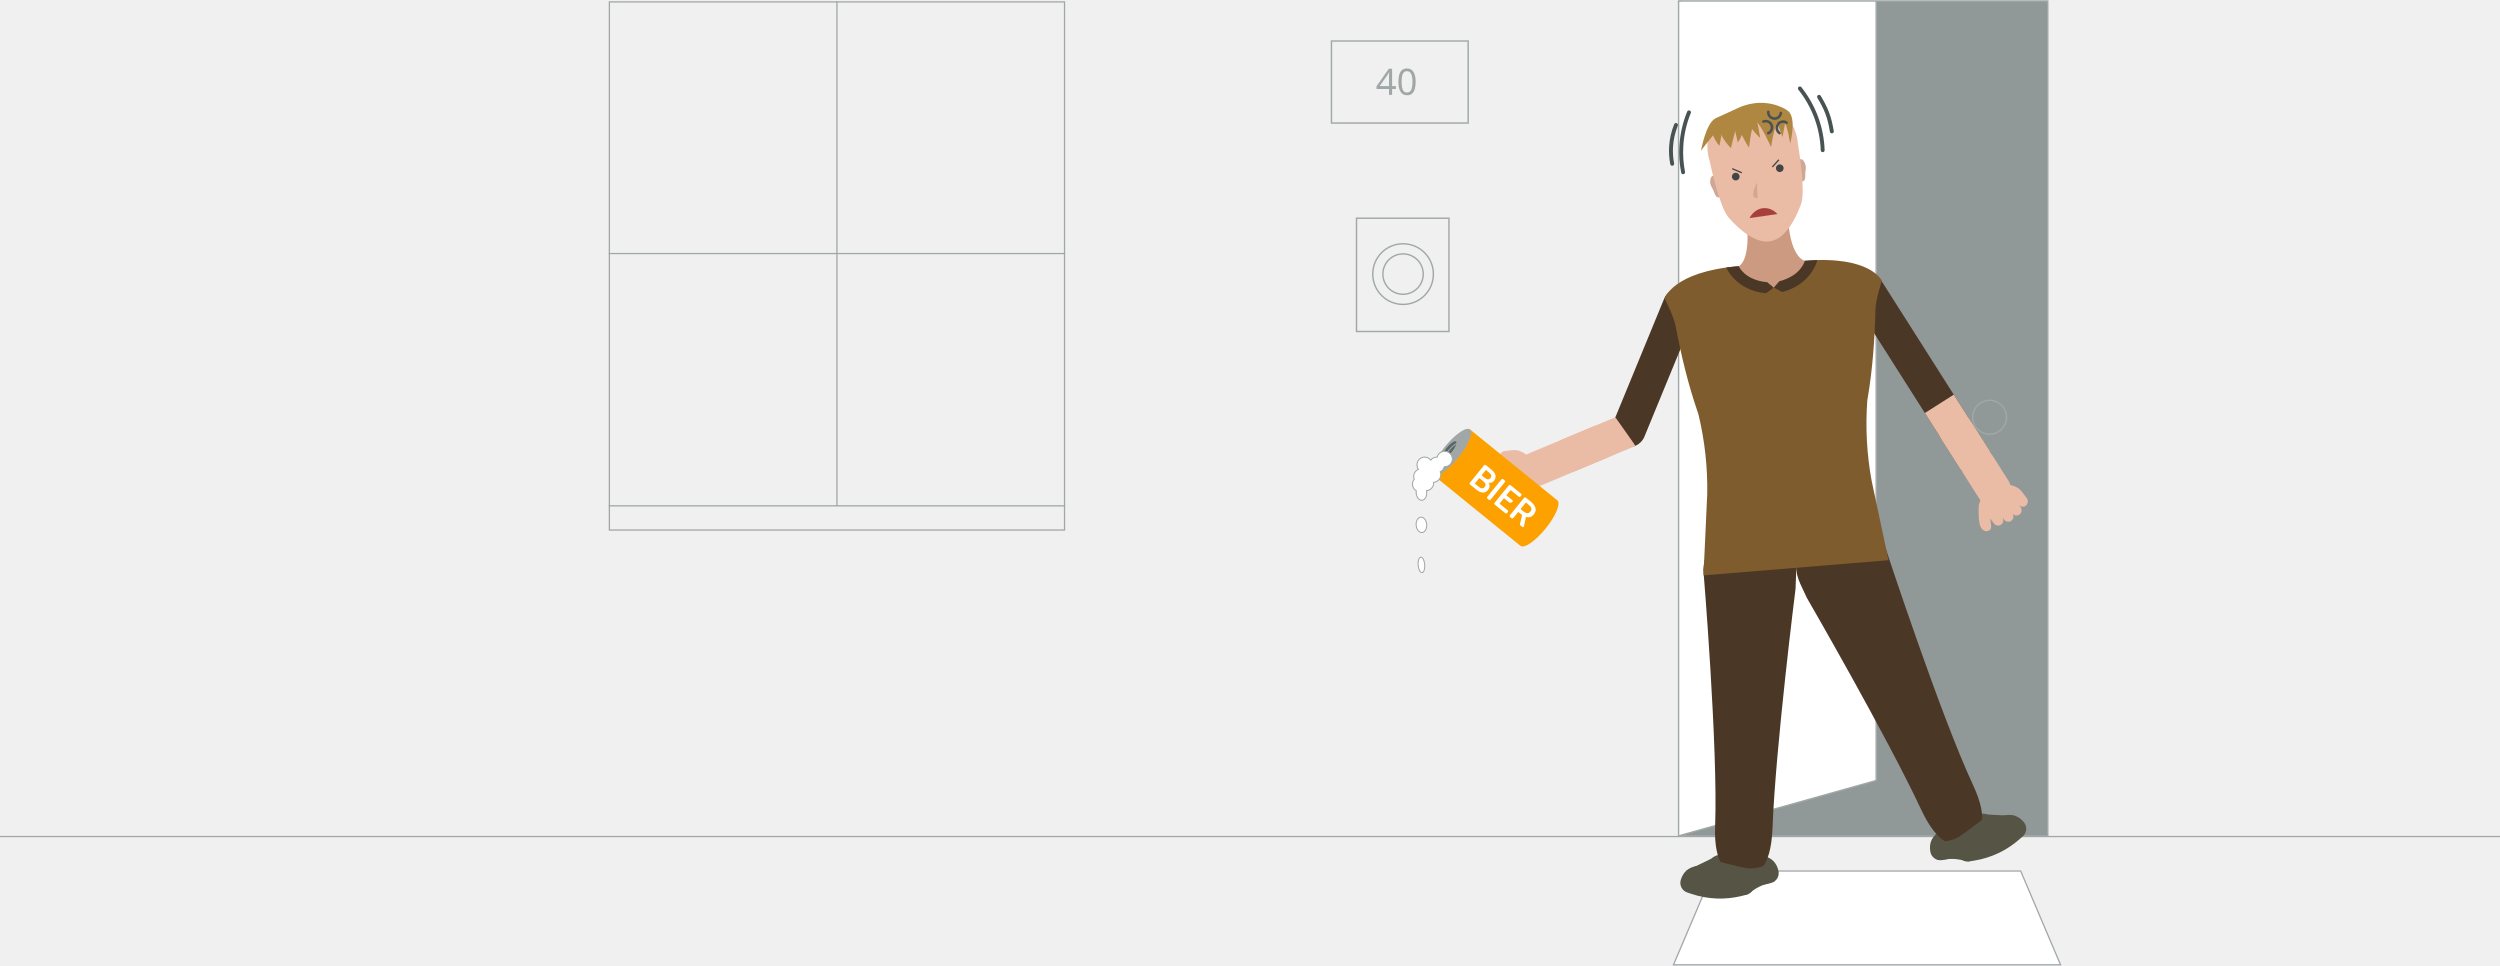
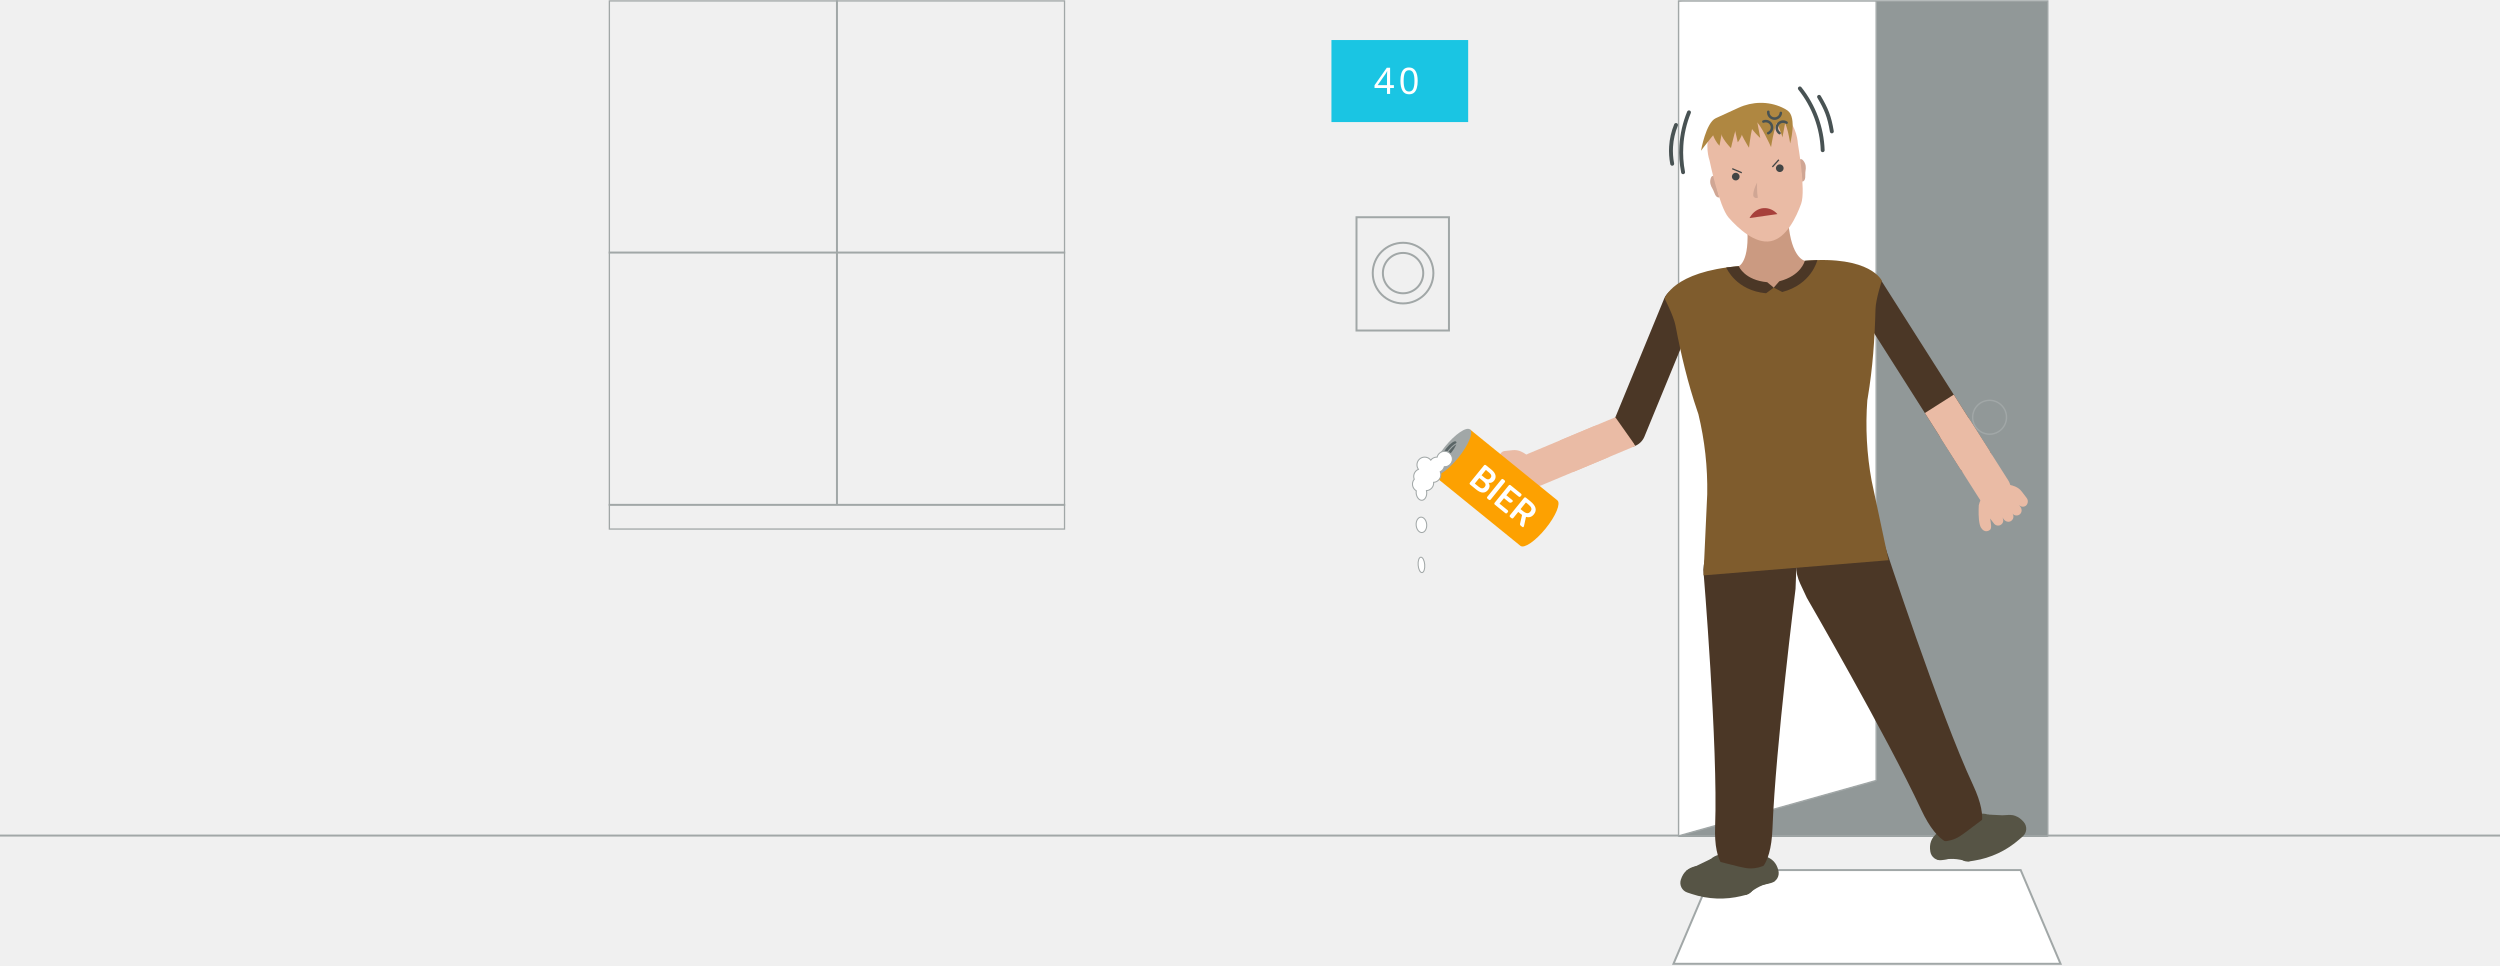
<svg xmlns="http://www.w3.org/2000/svg" xmlns:xlink="http://www.w3.org/1999/xlink" width="1248" height="482" viewBox="0 0 1248 482" preserveAspectRatio="xMidYMax slice">
  <defs>
-     <path id="a" d="M.094.192h98.651v416.783H.095z" />
-     <path id="c" d="M0 499.85h1248V.548H0z" />
+     <path id="open-door-a" d="M.094.192h98.651v416.783H.095z" />
  </defs>
  <g fill="none" fill-rule="evenodd">
-     <g>
-       <path fill="#919898" d="M837.944 417.794h184.301V.494h-184.3z" />
-       <path fill="#FFF" d="M837.944.494v416.783l98.651-27.648V.494z" />
-       <g transform="translate(837.85 .302)">
-         <mask id="b" fill="#fff">
-           <use xlink:href="#a" />
-         </mask>
-         <path stroke="#A1A7A7" stroke-width=".712" mask="url(#b)" d="M.094 416.975l98.651-27.648V-17.228L.095.192" />
+     <g id="open-door-scene">
+       <g>
+         <g stroke="#A1A7A7">
+           <path d="M677.165 164.995h46.15v-56.55h-46.15z" />
+           <path d="M715.544 136.335c0 8.36-6.777 15.136-15.136 15.136-8.36 0-15.136-6.777-15.136-15.136 0-8.36 6.777-15.136 15.136-15.136 8.36 0 15.136 6.776 15.136 15.136z" />
+           <path d="M710.483 136.335c0 5.564-4.511 10.075-10.075 10.075-5.564 0-10.075-4.511-10.075-10.075 0-5.564 4.511-10.075 10.075-10.075 5.564 0 10.075 4.51 10.075 10.075z" />
+         </g>
+         <g>
+           <path d="M303.875 264.428h227.863V.138H303.875v264.29zm.65-.65h226.563V.788H304.525v262.99z" fill="#A1A7A7" />
+           <path d="M417.807.139v251.888M531.738 126.083H303.875M531.738 252.027H303.875" stroke="#A1A7A7" />
+         </g>
+         <g>
+           <path fill="#1AC5E3" d="M664.658 60.935h68.25v-40.95h-68.25z" />
+           <text font-family="Relative-Medium, Relative" font-size="18.2" font-weight="400" letter-spacing="2" fill="#FFF" transform="translate(664 19.164)">
+             <tspan x="21.787" y="27.718">40</tspan>
+           </text>
+         </g>
+         <g>
+           <g>
+             <path d="M0 417.114h1248" fill="#FFF" />
+             <path d="M0 417.114h1248" stroke="#A1A7A7" />
+           </g>
+           <path fill="#FFF" d="M1028.625 481.139H835.402l19.902-46.8h153.42z" />
+           <path stroke="#A1A7A7" d="M1028.625 481.139H835.402l19.902-46.8h153.42z" />
+         </g>
+         <g>
+           <path fill="#919898" d="M837.944 417.794h184.301V.494h-184.3z" />
+           <path fill="#FFF" d="M837.944.494v416.783l98.651-27.648V.494z" />
+           <g transform="translate(837.85 .302)">
+             <mask id="open-door-b" fill="#fff">
+               <use xlink:href="#open-door-a" />
+             </mask>
+             <path stroke="#A1A7A7" stroke-width=".712" mask="url(#open-door-b)" d="M.094 416.975l98.651-27.648V-17.228L.095.192" />
+           </g>
+           <path stroke="#A1A7A7" stroke-width=".712" d="M837.944 417.277h184.301V.494h-184.3z" />
+         </g>
      </g>
-       <path stroke="#A1A7A7" stroke-width=".712" d="M837.944 417.277h184.301V.494h-184.3z" />
-       <path d="M303.876 264.916h227.862V.627H303.876v264.29zm.65-.65h226.562V1.277H304.526v262.99z" fill="#A1A7A7" />
-       <path d="M417.807.627v251.888M531.738 126.571H303.875M531.738 252.515H303.875" stroke="#A1A7A7" stroke-width=".65" />
-       <path stroke="#A1A7A7" stroke-width=".712" d="M677.165 165.483h46.15v-56.55h-46.15z" />
-       <g transform="translate(0 -17.898)">
-         <path d="M715.544 154.721c0 8.36-6.777 15.136-15.136 15.136-8.36 0-15.136-6.776-15.136-15.136s6.777-15.136 15.136-15.136c8.36 0 15.136 6.776 15.136 15.136z" stroke="#A1A7A7" stroke-width=".712" />
-         <path d="M710.483 154.721c0 5.564-4.511 10.075-10.075 10.075-5.564 0-10.075-4.511-10.075-10.075 0-5.564 4.511-10.075 10.075-10.075 5.564 0 10.075 4.511 10.075 10.075z" stroke="#A1A7A7" stroke-width=".712" />
-         <mask id="d" fill="#fff">
-           <use xlink:href="#c" />
-         </mask>
-         <path stroke="#A1A7A7" stroke-width=".712" mask="url(#d)" d="M664.658 79.32h68.25V38.37h-68.25z" />
-       </g>
-       <text font-family="Relative-Book, Relative" font-size="18.2" font-weight="300" letter-spacing="-.008" fill="#A1A7A7" transform="translate(0 -18)">
-         <tspan x="686.787" y="65.37">40</tspan>
-       </text>
      <g>
-         <g>
-           <path d="M0 417.602h1248" fill="#FFF" />
-           <path d="M0 417.602h1248" stroke="#A1A7A7" stroke-width=".65" />
-         </g>
-         <path fill="#FFF" d="M1028.625 481.627H835.402l19.902-46.8h153.42z" />
-         <path stroke="#A1A7A7" stroke-width=".65" d="M1028.625 481.627H835.402l19.902-46.8h153.42z" />
        <path d="M1001.65 208.302a8.45 8.45 0 0 1-8.45 8.45 8.45 8.45 0 0 1-8.45-8.45 8.45 8.45 0 0 1 8.45-8.45 8.45 8.45 0 0 1 8.45 8.45z" stroke="#A1A7A7" stroke-width=".712" />
        <path d="M838.64 152.367l-25.637 62.32" stroke="#4B3726" stroke-width="17.093" stroke-linecap="round" />
        <path d="M813.04 214.759l-30.98 12.963" stroke="#EABBA5" stroke-width="17.093" />
        <path d="M798.63 220.788l-32.339 13.533" stroke="#EABBA5" stroke-width="17.093" stroke-linecap="round" />
        <path fill="#4B3726" d="M806.386 208.3l9.845 13.95 4.023-25.19z" />
        <path d="M751.156 225.143c-1.422.152-2.562 1.446-2.533 2.875a2.59 2.59 0 0 0 2.85 2.3l-1.415.151c-1.394.15-2.533 1.328-2.457 2.728a2.59 2.59 0 0 0 2.862 2.438 2.59 2.59 0 0 0-2.257 3.115c.277 1.326 1.609 2.164 2.955 2.02l4.699-.503-3.188.342c-1.245.133-2.297 1.097-2.401 2.345a2.592 2.592 0 0 0 2.856 2.815l3.166-.339c-2.055 1.348-4.122 2.711-4.09 3.861.02.764.566 3.193 3.759 2.627 2.05-.364 5.254-3.196 7.289-5.18a54.72 54.72 0 0 0 1.733-1.76l.002-.003c4.48-6.732 1.993-16.21-5.759-19.619a8.077 8.077 0 0 0-4.112-.637l-3.96.424z" fill="#EABBA5" />
        <path d="M931.965 144.722l54.155 85.212" stroke="#4B3726" stroke-width="17.093" stroke-linecap="round" />
        <path d="M968.107 201.59l18.013 28.344" stroke="#EABBA5" stroke-width="17.093" />
        <path d="M976.485 214.774l18.803 29.586" stroke="#EABBA5" stroke-width="17.093" stroke-linecap="round" />
-         <path d="M1011.725 248.605c.867 1.136.71 2.854-.348 3.816a2.59 2.59 0 0 1-3.63-.49l.863 1.133c.85 1.115.778 2.751-.291 3.658a2.59 2.59 0 0 1-3.74-.401 2.59 2.59 0 0 1-.709 3.78c-1.154.71-2.677.32-3.499-.758l-2.865-3.757 1.945 2.55c.759.996.782 2.423-.054 3.356a2.593 2.593 0 0 1-4.008-.14l-1.93-2.531c.433 2.419.865 4.856.008 5.625-.568.51-2.708 1.783-4.491-.925-1.145-1.739-1.292-6.012-1.25-8.855.017-1.152.062-2.055.088-2.468v-.003c1.81-7.882 10.4-12.592 18.207-9.305a8.082 8.082 0 0 1 3.289 2.547l2.415 3.168z" fill="#EABBA5" />
+         <path d="M1011.725 248.605c.867 1.136.71 2.854-.348 3.816a2.59 2.59 0 0 1-3.63-.49l.863 1.133c.85 1.115.778 2.751-.291 3.658a2.59 2.59 0 0 1-3.74-.401 2.59 2.59 0 0 1-.71 3.78c-1.153.71-2.676.32-3.498-.758l-2.865-3.757 1.945 2.55c.759.996.782 2.423-.054 3.356a2.593 2.593 0 0 1-4.008-.14l-1.93-2.531c.433 2.419.865 4.856.008 5.625-.568.51-2.708 1.783-4.491-.925-1.145-1.739-1.292-6.012-1.25-8.855.017-1.152.062-2.055.088-2.468v-.003c1.81-7.882 10.4-12.592 18.207-9.305a8.082 8.082 0 0 1 3.289 2.547l2.415 3.168z" fill="#EABBA5" />
        <path d="M884.104 440.785c2.705-.671 4.334-3.406 3.694-6.118-1.905-8.08-9.24-8.151-17.94-8.483-8.697-.332-16.017-.82-18.533 7.09-.845 2.656.571 5.507 3.217 6.383l2.313.766a44.822 44.822 0 0 0 24.884.95l2.365-.588z" fill="#565445" />
        <path d="M874.356 262.19c12.788.488 22.76 11.251 22.271 24.04l-.296 7.763c-.011.076-9.952 78.858-11.505 119.528-.777 20.345-8.106 24.544-15.258 24.075-7.151-.469-14.124-5.604-13.377-25.169 1.494-39.128-5.874-127.966-5.874-127.966.489-12.788 11.251-22.759 24.04-22.27" fill="#4B3726" />
        <path d="M871.847 446.664c2.704-.672 4.334-3.406 3.694-6.119-1.905-8.08-9.24-8.15-17.94-8.482-8.698-.332-16.018-.821-18.534 7.09-.844 2.656.572 5.506 3.217 6.382l2.313.766a44.822 44.822 0 0 0 24.884.95l2.366-.587z" fill="#565445" />
        <path d="M871.847 446.664l3.78-2.512a24.326 24.326 0 0 1 5.83-2.836l4.62-1.526-1.845-9.866-.362.273a16.39 16.39 0 0 1-8.109 3.221c-1.506.164-3.03.132-4.522-.13a46.611 46.611 0 0 1-3.303-.705l-10.256-2.58-3.609-1.231-12.356 5.97M969.401 429.369c-2.753.432-5.317-1.454-5.78-4.202-1.385-8.185 5.347-11.101 13.233-14.787s14.44-6.98 19.832-.668c1.81 2.119 1.614 5.295-.484 7.13l-1.833 1.604a44.82 44.82 0 0 1-22.56 10.545l-2.408.378z" fill="#565445" />
        <path d="M909.87 260.607c-11.593 5.42-16.599 19.21-11.18 30.804l3.29 7.038c.04.065 39.812 68.795 57.045 105.665 8.621 18.446 17.006 19.466 23.413 16.255 6.407-3.21 10.837-10.652 2.547-28.388-16.58-35.474-44.311-120.194-44.311-120.194-5.42-11.593-19.21-16.599-30.804-11.18" fill="#4B3726" />
        <path d="M982.98 430.023c-2.754.432-5.317-1.454-5.781-4.203-1.384-8.184 5.347-11.1 13.233-14.787 7.886-3.686 14.441-6.98 19.833-.668 1.81 2.12 1.613 5.296-.484 7.13l-1.834 1.605a44.82 44.82 0 0 1-22.56 10.544l-2.407.379z" fill="#565445" />
        <path d="M982.98 430.023l-4.459-.846a24.32 24.32 0 0 0-6.474-.348l-4.851.39-2.133-9.809.44.112a16.39 16.39 0 0 0 8.723-.183 16.08 16.08 0 0 0 4.117-1.877c.945-.61 1.87-1.255 2.769-1.932l8.448-6.364 2.846-2.536 13.705.7" fill="#565445" />
        <path d="M892.738 110.932l-20.601 1.688c1.485 18.129-4.149 20.25-4.149 20.25.746 9.102 8.367 11.445 17.469 10.7 9.102-.746 16.24-4.298 15.494-13.4 0 0-6.727-1.108-8.213-19.238" fill="#CB9A81" />
        <path d="M932.403 198.409c2.453-14.637 3.484-29.334 3.842-44.024.121-4.98 3.165-14.225 3.165-14.225s-5.496-12.69-38.459-9.99c.746 9.102-6.392 12.654-15.494 13.4-9.103.745-16.723-1.598-17.469-10.7-32.962 2.7-37.01 16.172-37.01 16.172s4.508 8.626 5.438 13.52c2.743 14.436 6.153 28.769 10.954 42.811l.461 1.348a157.712 157.712 0 0 1 4.416 39.987l-1.87 40.515 92.377-7.567-8.437-39.67a157.698 157.698 0 0 1-2.15-40.173l.236-1.404z" fill="#7F5C2D" />
        <path d="M889.696 145.772c14.521-3.791 17.435-15.51 17.525-15.946l-6.276.374 2.82.525-2.814-.555c-.07.3-1.82 7.398-12.726 10.246l-2.768 3.153 4.239 2.203zM881.621 146.405c-14.944-1.378-19.726-12.467-19.886-12.883l6.253-.652-2.696.977 2.685-1.005c.117.286 3 7.003 14.224 8.038l3.255 2.69-3.835 2.835z" fill="#4B3726" />
        <path d="M777.421 249.768l-43.58-35.376-18.431 22.705 43.58 35.376c1.857 1.507 7.487-2.355 12.577-8.625s7.71-12.573 5.854-14.08" fill="#FDA101" />
        <path d="M727.986 228.472c-5.09 6.27-10.72 10.131-12.576 8.625-1.856-1.507.765-7.811 5.855-14.081 5.09-6.27 10.72-10.13 12.575-8.624 1.857 1.507-.765 7.81-5.854 14.08" fill="#A1A7A7" />
        <path d="M724.625 225.744c-1.93 2.379-4.067 3.844-4.77 3.272-.705-.572.29-2.963 2.22-5.341 1.931-2.38 4.067-3.844 4.771-3.272.704.57-.29 2.963-2.22 5.341" fill="#5A6566" />
        <path d="M725.9 226.78c-1.93 2.377-4.067 3.843-4.77 3.271-.705-.572.29-2.963 2.22-5.341 1.931-2.38 4.067-3.844 4.771-3.273.704.572-.29 2.964-2.22 5.342z" stroke="#A1A7A7" stroke-width=".538" />
-         <path d="M738.174 242.985c1.325 1.076 2.268 1.003 2.978.128.732-.9.598-1.825-.727-2.9l-1.953-1.586-2.25 2.773 1.952 1.585zm3.043-4.418c1.23.997 2.17.9 2.835.08.654-.806.546-1.732-.697-2.742l-1.612-1.308-2.151 2.65 1.625 1.32zm-.467-6.18c.344-.424.665-.457 1.089-.113l2.718 2.206c2.472 2.007 2.469 4.02 1.283 5.482-.644.792-1.554 1.3-2.745 1.036.816 1.341.576 2.53-.245 3.54-1.485 1.83-3.474 1.824-5.878-.127l-3.005-2.44c-.424-.343-.457-.665-.113-1.088l6.896-8.496zM749.424 239.428c.344-.423.666-.457 1.089-.113l.492.399c.423.344.456.665.113 1.089l-6.897 8.496c-.343.423-.665.457-1.088.113l-.492-.4c-.424-.343-.457-.665-.113-1.088l6.896-8.496zM753.085 242.4c.344-.424.665-.458 1.089-.114l5.053 4.102c.423.344.457.666.113 1.09l-.2.245c-.343.424-.665.457-1.088.114l-3.961-3.216-2.118 2.61 2.91 2.36c.314.255.419.545.186.832a1.395 1.395 0 0 1-.44.346c-.578.322-.987.24-1.425-.115l-2.417-1.963-2.218 2.732 3.961 3.216c.423.344.457.665.113 1.089l-.2.245c-.343.424-.665.457-1.088.113l-5.054-4.102c-.423-.344-.457-.665-.113-1.089l6.897-8.496zM760.139 255.037c1.79 1.452 2.882 1.501 3.825.34.942-1.16.659-2.207-1.13-3.66l-1.093-.887-2.695 3.32 1.093.887zm.595-6.428c.344-.424.665-.457 1.09-.113l2.143 1.74c2.623 2.13 3.517 4.35 1.742 6.535-1.108 1.366-2.449 1.706-3.935 1.247l-1 4.582a.895.895 0 0 1-.192.432c-.189.233-.457.173-.69-.015l-.655-.533c-.396-.32-.518-.646-.421-1.044l1.006-4.394c-.254-.161-.58-.403-.866-.636l-1.052-.853-2.373 2.923c-.343.423-.665.457-1.089.113l-.491-.4c-.424-.343-.457-.665-.113-1.088l6.896-8.496zM712.204 261.797c.167 2.12-.874 3.932-2.325 4.047-1.452.114-2.763-1.513-2.93-3.634-.168-2.12.874-3.932 2.325-4.047 1.452-.114 2.763 1.513 2.93 3.634" fill="#FFF" />
+         <path d="M738.174 242.985c1.325 1.076 2.268 1.003 2.978.128.732-.9.598-1.825-.727-2.9l-1.953-1.586-2.25 2.773 1.952 1.585zm3.043-4.418c1.23.997 2.17.9 2.835.08.654-.806.546-1.732-.697-2.742l-1.612-1.308-2.151 2.65 1.625 1.32zm-.467-6.18c.344-.424.665-.457 1.089-.113l2.718 2.206c2.472 2.007 2.469 4.02 1.283 5.482-.644.792-1.554 1.3-2.745 1.036.816 1.341.576 2.53-.245 3.54-1.485 1.83-3.474 1.824-5.878-.127l-3.005-2.44c-.424-.343-.457-.665-.113-1.088l6.896-8.496zM749.424 239.428c.344-.423.666-.457 1.089-.113l.492.399c.423.344.456.665.113 1.089l-6.897 8.496c-.343.423-.665.457-1.088.113l-.492-.4c-.424-.343-.457-.665-.113-1.088l6.896-8.496zM753.085 242.4c.344-.424.665-.458 1.089-.114l5.053 4.102c.423.344.457.666.113 1.09l-.2.245c-.343.424-.665.457-1.088.114l-3.961-3.216-2.118 2.61 2.91 2.36c.314.255.419.545.186.832a1.395 1.395 0 0 1-.44.346c-.578.322-.987.24-1.425-.115l-2.417-1.963-2.218 2.732 3.961 3.216c.424.344.457.665.113 1.089l-.2.245c-.343.424-.665.457-1.088.113l-5.054-4.102c-.423-.344-.457-.665-.113-1.089l6.897-8.496zM760.139 255.037c1.79 1.452 2.882 1.501 3.825.34.942-1.16.659-2.207-1.13-3.66l-1.093-.887-2.695 3.32 1.093.887zm.595-6.428c.344-.424.665-.457 1.09-.113l2.143 1.74c2.623 2.13 3.517 4.35 1.742 6.535-1.108 1.366-2.449 1.706-3.935 1.247l-1 4.582a.895.895 0 0 1-.192.432c-.189.233-.457.173-.69-.015l-.655-.533c-.396-.32-.518-.646-.421-1.044l1.006-4.394c-.254-.161-.58-.403-.866-.636l-1.052-.853-2.373 2.923c-.343.423-.665.457-1.089.113l-.491-.4c-.424-.343-.457-.665-.113-1.088l6.896-8.496zM712.204 261.797c.167 2.12-.874 3.932-2.325 4.047-1.452.114-2.763-1.513-2.93-3.634-.168-2.12.874-3.932 2.325-4.047 1.452-.114 2.763 1.513 2.93 3.634" fill="#FFF" />
        <path d="M712.204 261.797c.167 2.12-.874 3.932-2.325 4.047-1.452.114-2.763-1.513-2.93-3.634-.168-2.12.874-3.932 2.325-4.047 1.452-.114 2.763 1.513 2.93 3.634z" stroke="#A1A7A7" stroke-width=".519" />
        <path d="M711.222 281.863c.167 2.121-.434 3.898-1.344 3.97-.908.071-1.78-1.59-1.947-3.711-.167-2.12.434-3.898 1.344-3.97.908-.071 1.78 1.59 1.947 3.711" fill="#FFF" />
        <path d="M711.222 281.863c.167 2.121-.434 3.898-1.344 3.97-.908.071-1.78-1.59-1.947-3.711-.167-2.12.434-3.898 1.344-3.97.908-.071 1.78 1.59 1.947 3.711z" stroke="#A1A7A7" stroke-width=".519" />
        <path d="M721.133 225.29a3.85 3.85 0 0 0-3.73 2.904c-.041-.001-.081-.006-.122-.006a3.842 3.842 0 0 0-3.039 1.49 3.843 3.843 0 0 0-3.039-1.49 3.852 3.852 0 0 0-3.852 3.852c0 .84.271 1.614.728 2.247a3.853 3.853 0 0 0-2.355 3.55c0 .493.097.963.266 1.396a3.85 3.85 0 0 0 .983 5.752c-.044.356-.055.73-.025 1.115.167 2.121 1.48 3.747 2.93 3.634 1.452-.115 2.493-1.927 2.326-4.048a5.618 5.618 0 0 0-.11-.755 3.836 3.836 0 0 0 3.58-4.148 3.85 3.85 0 0 0 3.43-2.75c.257-.87.19-1.758-.127-2.538a3.854 3.854 0 0 0 2.033-2.507c.041 0 .082.005.123.005a3.852 3.852 0 1 0 0-7.703" fill="#FFF" />
        <path d="M721.133 225.29a3.85 3.85 0 0 0-3.73 2.904c-.041-.001-.081-.006-.122-.006a3.842 3.842 0 0 0-3.039 1.49 3.843 3.843 0 0 0-3.039-1.49 3.852 3.852 0 0 0-3.852 3.852c0 .84.271 1.614.728 2.247a3.853 3.853 0 0 0-2.355 3.55c0 .493.097.963.266 1.396a3.85 3.85 0 0 0 .983 5.752c-.044.356-.055.73-.025 1.115.167 2.121 1.48 3.747 2.93 3.634 1.452-.115 2.493-1.927 2.326-4.048a5.618 5.618 0 0 0-.11-.755 3.836 3.836 0 0 0 3.58-4.148 3.85 3.85 0 0 0 3.43-2.75c.257-.87.19-1.758-.127-2.538a3.854 3.854 0 0 0 2.033-2.507c.041 0 .082.005.123.005a3.852 3.852 0 1 0 0-7.703z" stroke="#A1A7A7" stroke-width=".519" />
        <path d="M899.652 90.678l-1.356-10.916s.852-1.096 2.11.664c1.126 1.576 1.23 3.135.895 4.99-.334 1.854.542 4.844-1.649 5.262M858.38 98.551l-2.758-10.648s-1.195-.705-1.717 1.394c-.467 1.88.01 3.367 1.005 4.969.993 1.602 1.279 4.703 3.47 4.285" fill="#D0A694" />
        <path d="M890.99 58.262c-3.924-2.72-12.01-5.854-19.744-4.378-7.734 1.475-14.1 7.366-16.746 11.34-4.167 6.253-1.081 14.944-1.081 14.944s4.763 23.038 9.471 28.403c4.707 5.364 13.224 13.318 21.045 11.826 7.82-1.492 12.811-12.023 15.213-18.744 2.402-6.72-1.651-29.894-1.651-29.894s-.331-9.216-6.507-13.497" fill="#EABBA5" />
        <path d="M891.367 60.237l-1.574 8.33s-2.29-8.648-5.294-8.97l4.33-3.641 2.538 4.281zM876.728 58.264l1.995 10.623s-7.193-6.432-6.138-9.832c1.054-3.4 4.143-.79 4.143-.79M865.548 62.455l1.94 8.576s4.061-4.87 2.207-9.89c-1.853-5.02-4.147 1.314-4.147 1.314M854.5 65.224s.842 4.413 3.867 7.547l1.746-9.545" fill="#AF8741" />
-         <path d="M849.14 75.246s2.442-14.028 7.392-16.252c2.377-1.068 7.086-3.23 11.337-5.19 6.878-3.17 14.831-3.345 21.711-.18 1.065.49 2.034 1.022 2.826 1.597 4.751 3.444 1.242 16.396 1.242 16.396s-1.582-11.47-4.38-12.727c-2.8-1.257-5.158 14.547-5.158 14.547s-5.484-12.26-7.566-12.631c-2.08-.371-3.43 12.937-3.43 12.937s-4.622-7.05-5.128-11.048c-.507-3.998-3.888 11.233-3.888 11.233s-5.823-5.798-5.201-9.244c.622-3.445-9.757 10.562-9.757 10.562" fill="#AF8741" />
+         <path d="M849.14 75.246s2.442-14.028 7.392-16.252c2.377-1.068 7.086-3.23 11.337-5.19 6.878-3.17 14.831-3.345 21.711-.18 1.065.49 2.034 1.022 2.826 1.597 4.751 3.444 1.242 16.396 1.242 16.396s-1.582-11.47-4.38-12.727c-2.8-1.257-5.158 14.547-5.158 14.547s-5.484-12.26-7.565-12.631c-2.081-.371-3.432 12.937-3.432 12.937s-4.62-7.05-5.127-11.048c-.507-3.998-3.888 11.233-3.888 11.233s-5.823-5.798-5.201-9.244c.622-3.445-9.756 10.562-9.756 10.562" fill="#AF8741" />
        <path d="M868.362 87.783a1.913 1.913 0 1 1-3.758.717 1.913 1.913 0 0 1 3.758-.717M890.336 83.591a1.913 1.913 0 1 1-3.758.717 1.913 1.913 0 0 1 3.758-.717" fill="#424545" />
        <path d="M873.34 108.854c3.675-6.573 10.475-5.994 13.952-1.979" fill="#A7403B" />
-         <path d="M877.124 91.137s-1.997 3.743-1.917 6.301c.03.915.909 1.568 1.809 1.397l.492-.094c-.537-2.82-.384-7.604-.384-7.604" fill="#D0A694" />
+         <path d="M877.124 91.137s-1.997 3.743-1.917 6.301c.03.915.908 1.568 1.809 1.397l.492-.094c-.537-2.82-.384-7.604-.384-7.604" fill="#D0A694" />
        <path d="M864.732 84.204l4.773 2.043M884.768 83.334l3.239-3.586" stroke="#424545" stroke-width=".65" />
        <path d="M898.49 44.136a52.338 52.338 0 0 1 11.394 30.852M908.082 48.34c3.572 6.047 5.128 9.77 6.373 17.256M840.198 85.98a52.644 52.644 0 0 1-.856-13.23 52.055 52.055 0 0 1 3.797-16.669M834.759 81.757a34.122 34.122 0 0 1-.555-8.57 33.71 33.71 0 0 1 2.46-10.796" stroke="#485253" stroke-width="1.95" stroke-linecap="round" />
        <path d="M888.997 56.375a3.146 3.146 0 0 1-6.267-.555M888.338 66.45a3.146 3.146 0 0 1 3.52-5.215M880.28 60.688a3.146 3.146 0 0 1 2.426 5.805" stroke="#485253" stroke-width="1.287" stroke-linecap="round" />
      </g>
    </g>
  </g>
</svg>
